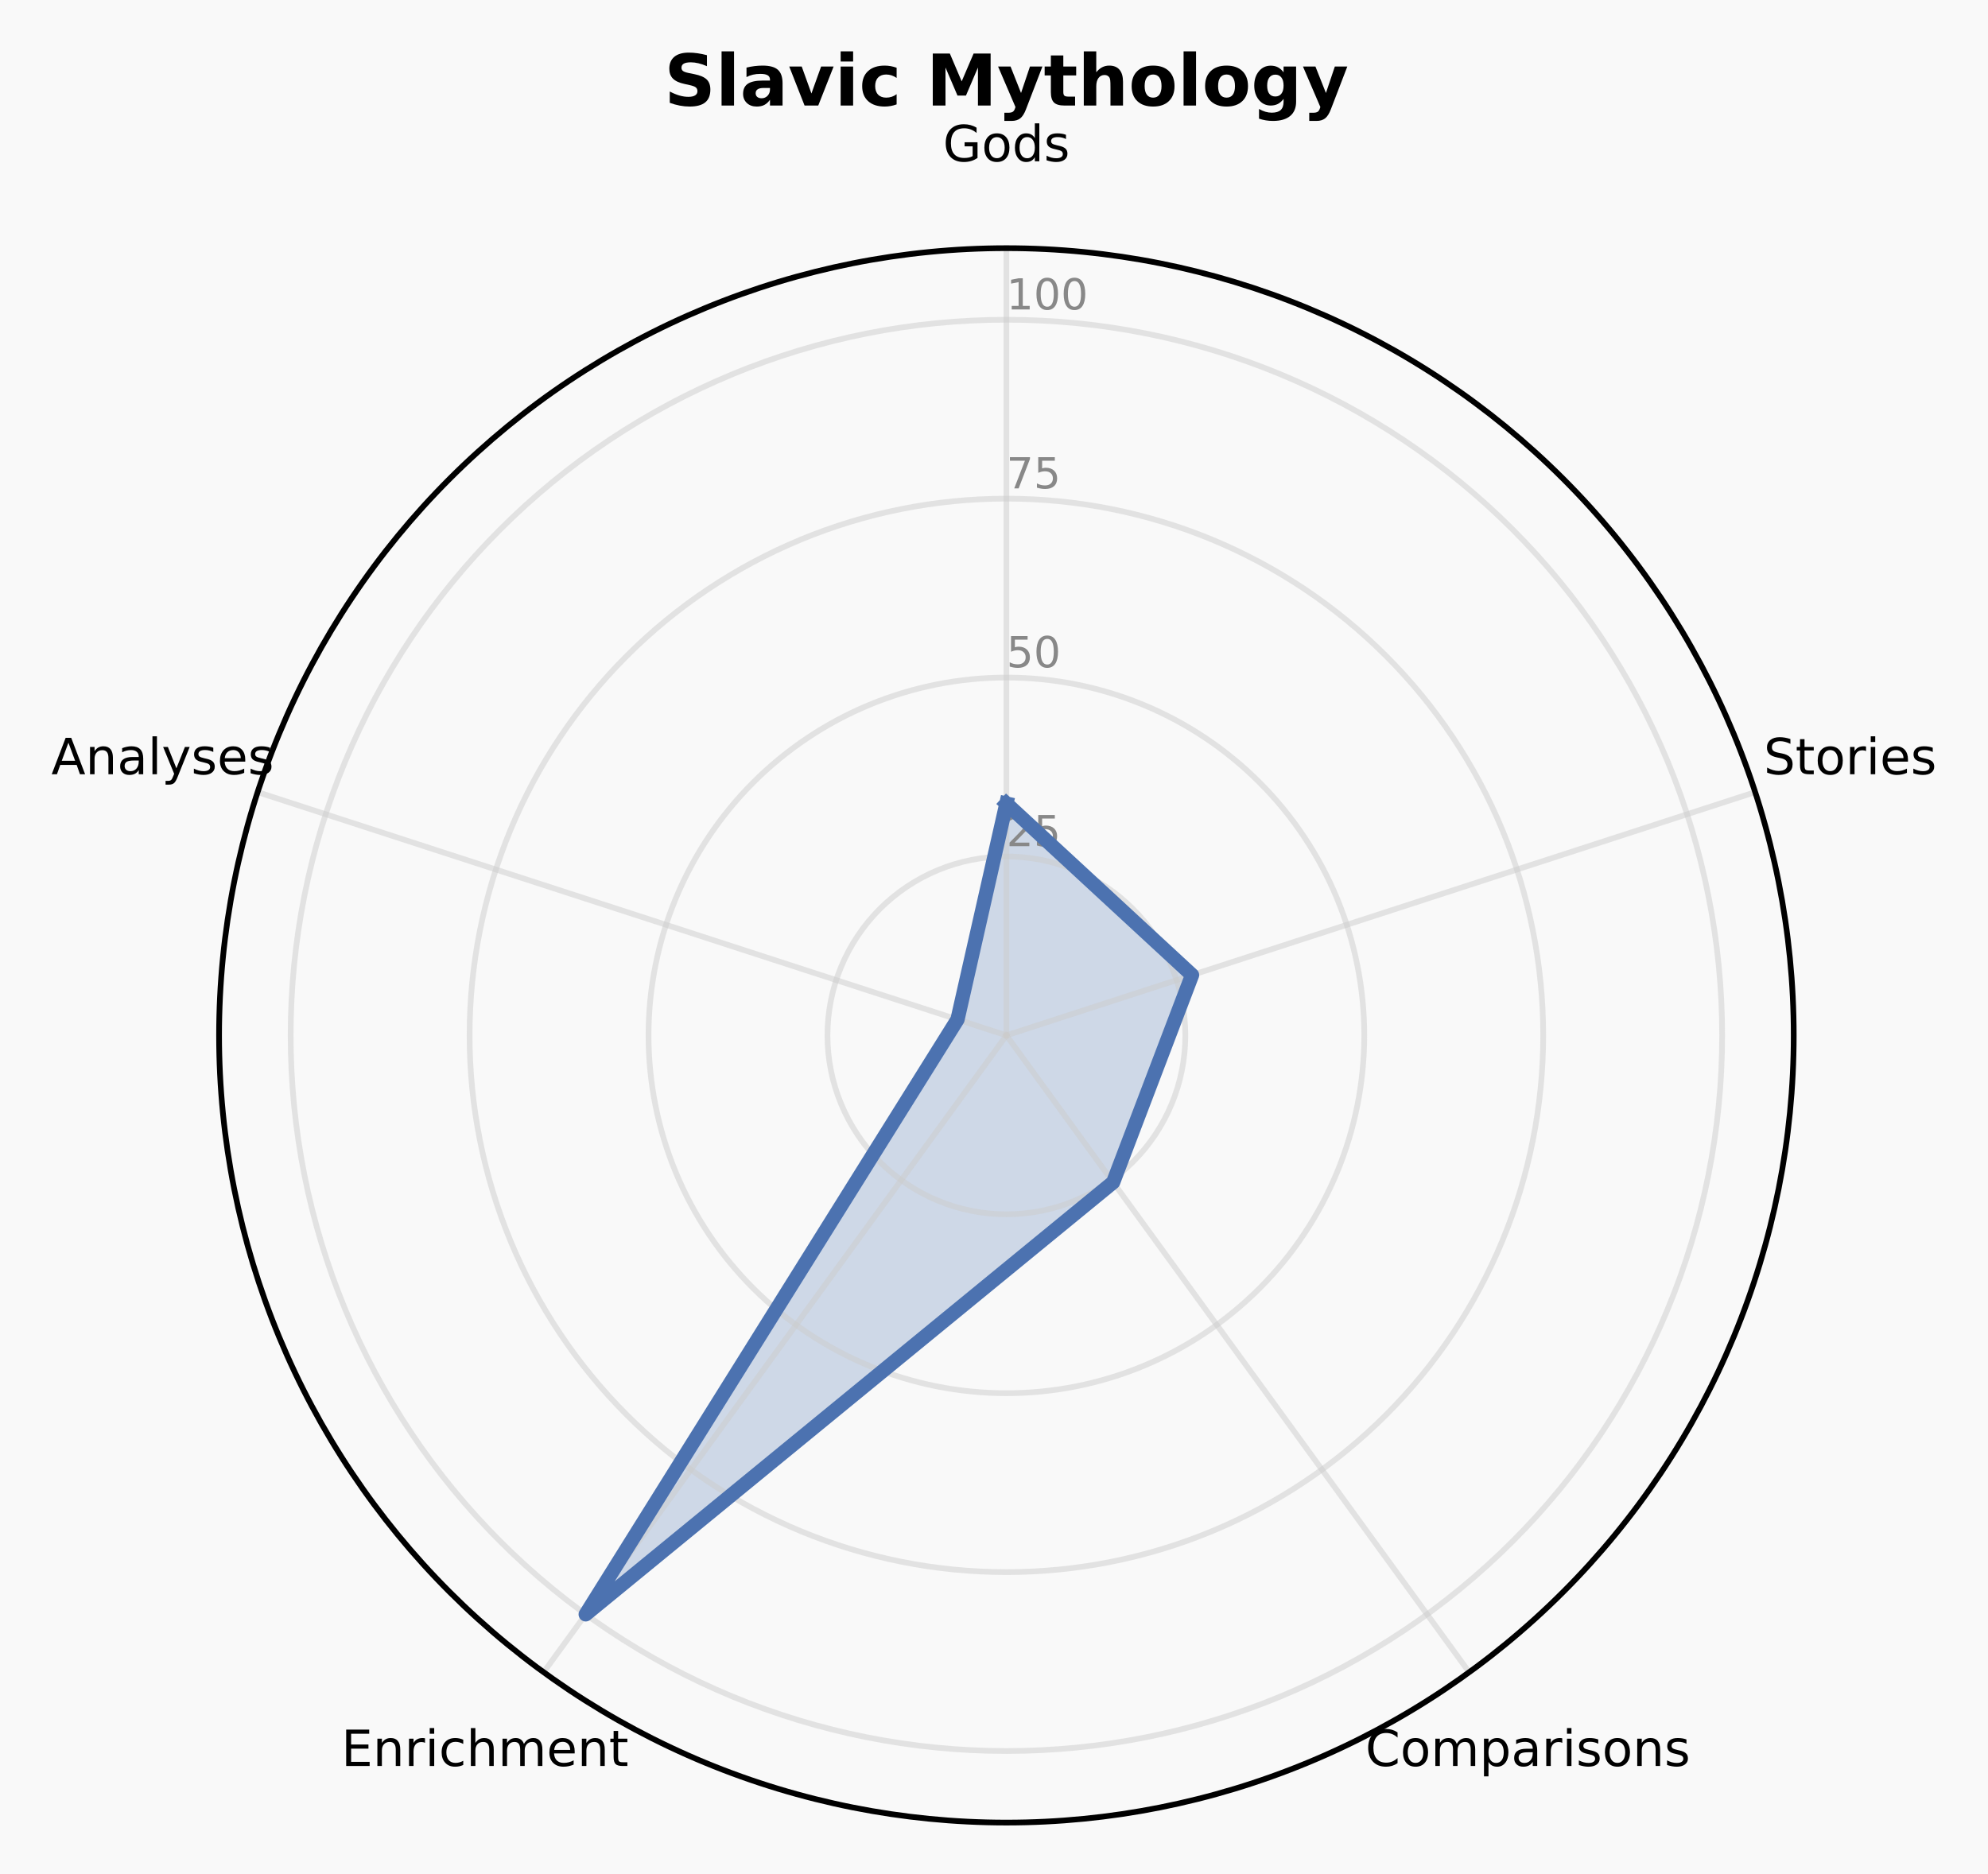
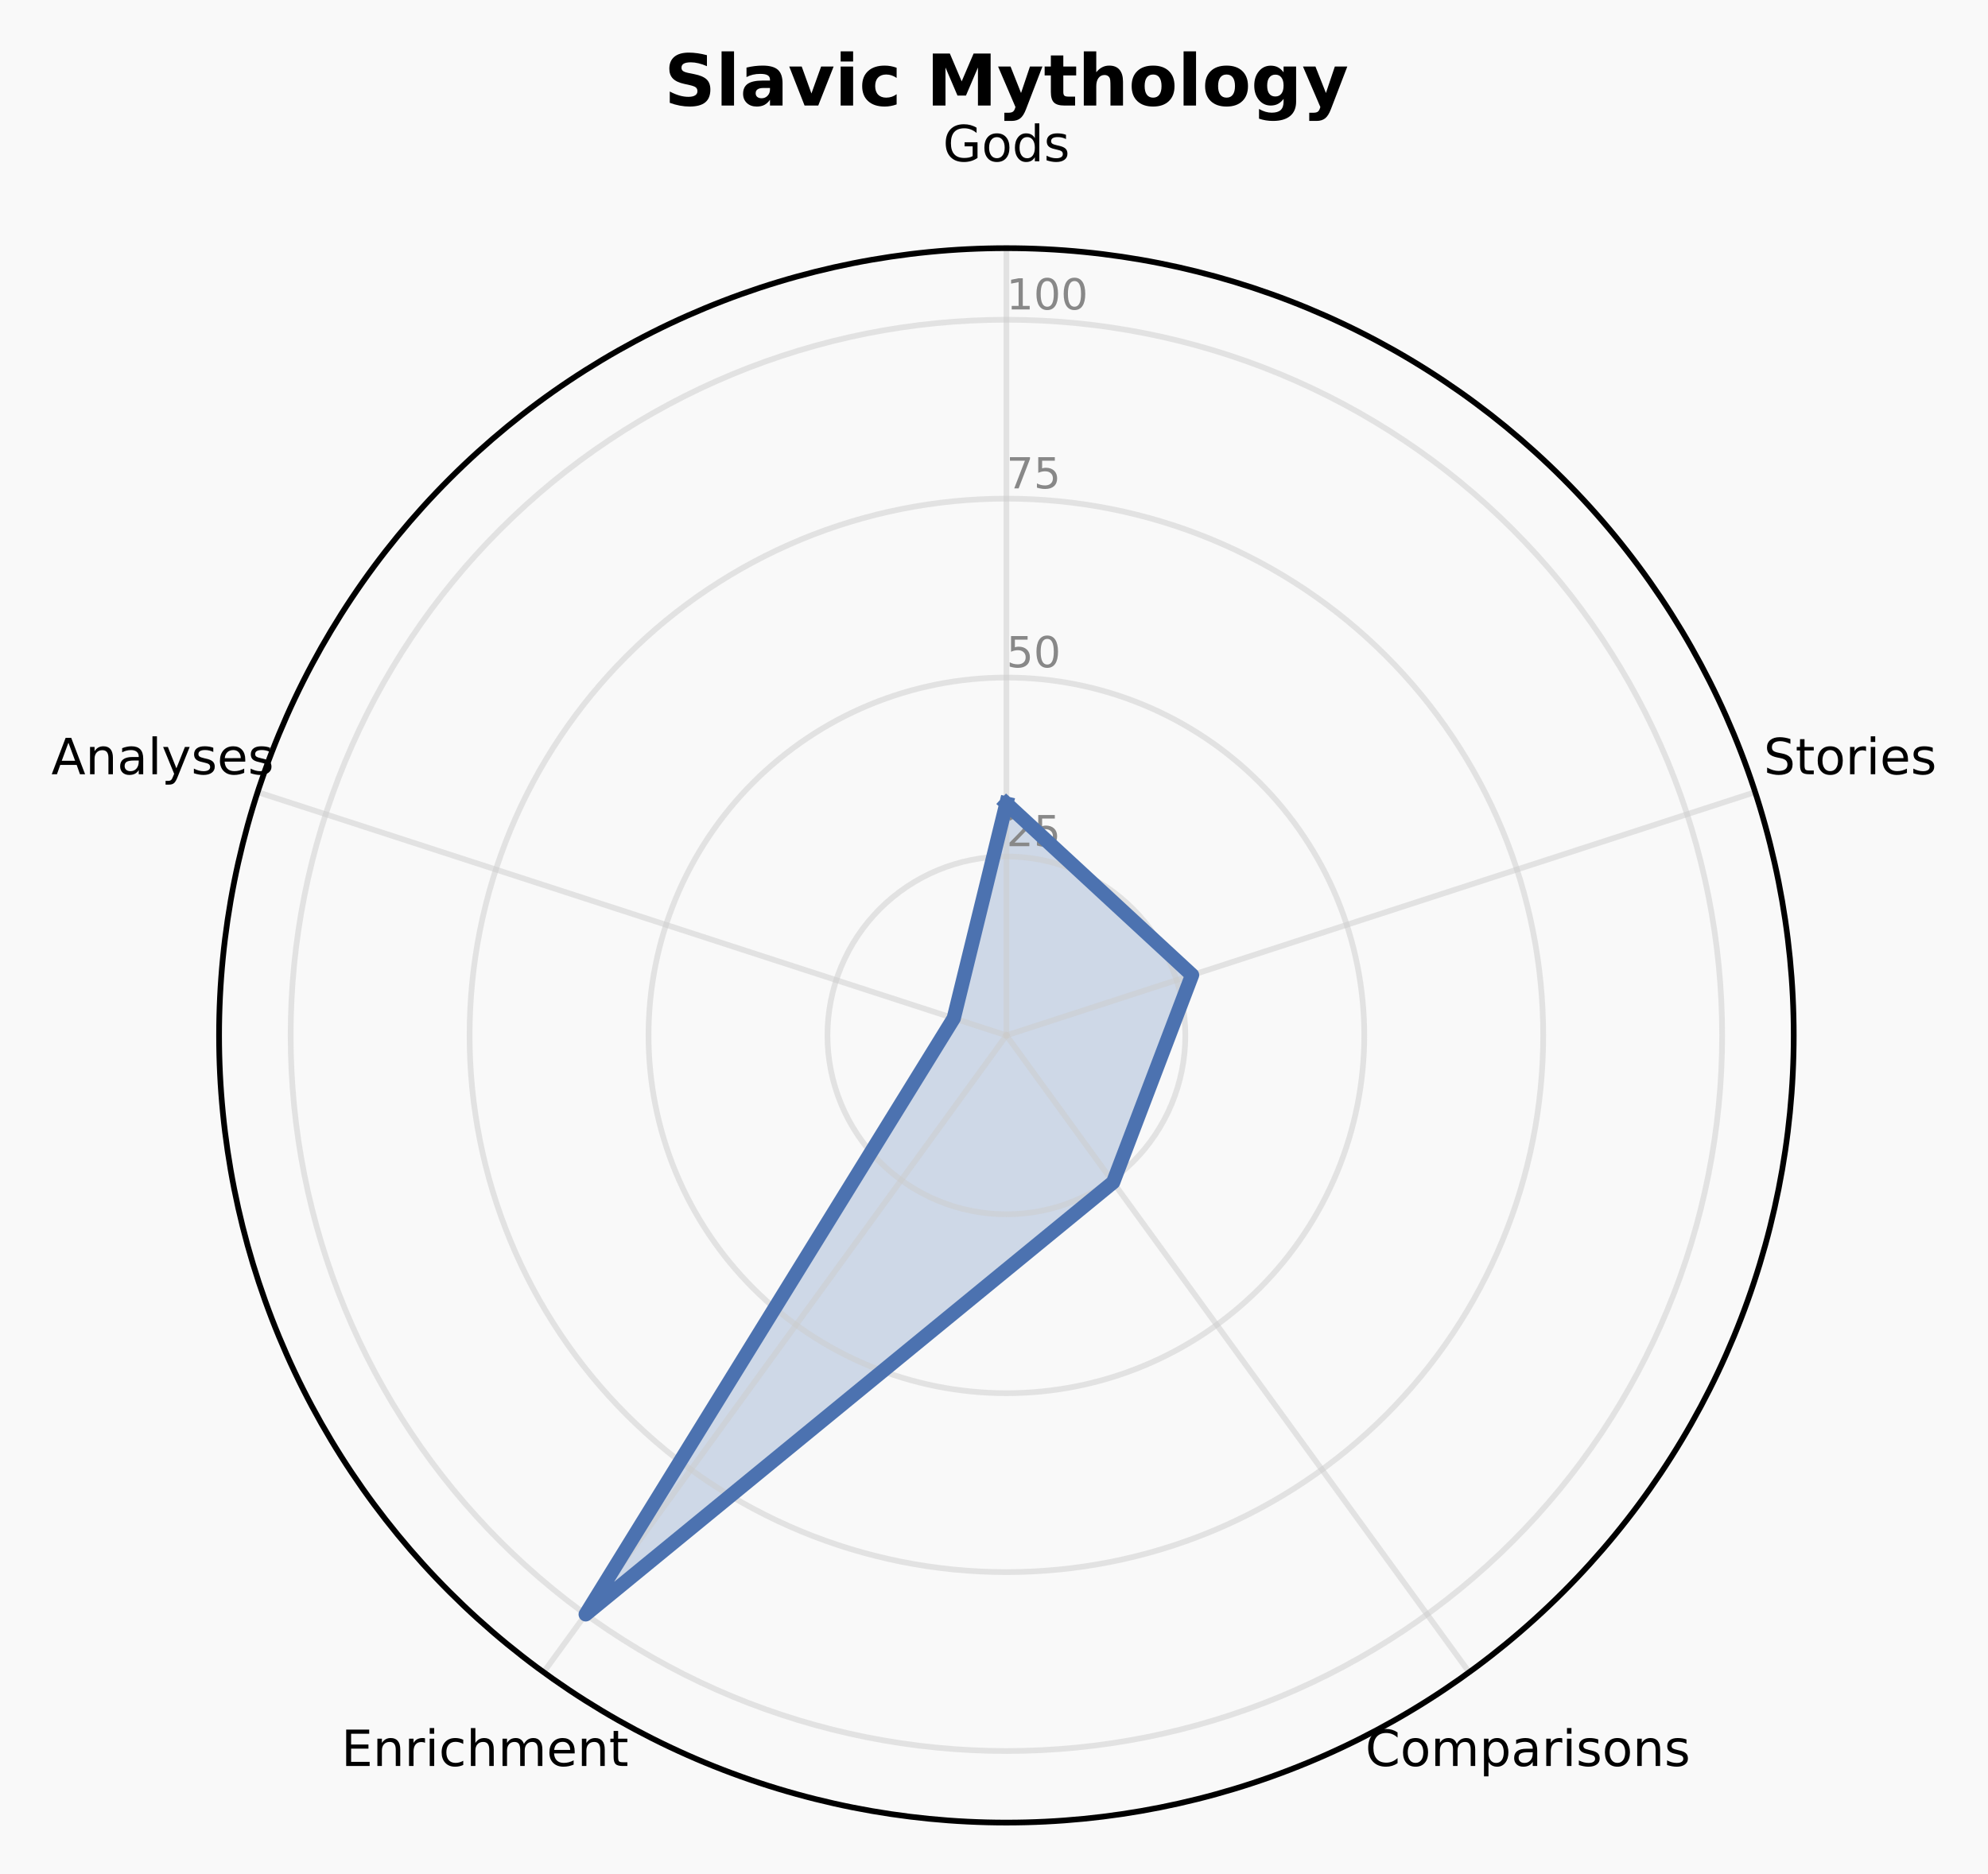
<svg xmlns="http://www.w3.org/2000/svg" xmlns:xlink="http://www.w3.org/1999/xlink" width="278.709pt" height="262.758pt" viewBox="0 0 278.709 262.758" version="1.1">
  <defs>
    <style type="text/css">*{stroke-linejoin: round; stroke-linecap: butt}</style>
  </defs>
  <g id="figure_1">
    <g id="patch_1">
      <path d="M 0 262.758  L 278.709 262.758  L 278.709 0  L 0 0  z " style="fill: #f9f9f9" />
    </g>
    <g id="axes_1">
      <g id="patch_2">
        <path d="M 251.473 145.178  C 251.473 130.683 248.618 116.329 243.071 102.938  C 237.524 89.546 229.393 77.377 219.143 67.128  C 208.894 56.878 196.725 48.748 183.334 43.201  C 169.942 37.654 155.588 34.798 141.093 34.798  C 126.598 34.798 112.244 37.654 98.853 43.201  C 85.461 48.748 73.293 56.878 63.043 67.128  C 52.794 77.377 44.663 89.546 39.116 102.938  C 33.569 116.329 30.714 130.683 30.714 145.178  C 30.714 159.673 33.569 174.027 39.116 187.418  C 44.663 200.81 52.794 212.979 63.043 223.228  C 73.293 233.478 85.461 241.609 98.853 247.155  C 112.244 252.702 126.598 255.558 141.093 255.558  C 155.588 255.558 169.942 252.702 183.334 247.155  C 196.725 241.609 208.894 233.478 219.143 223.228  C 229.393 212.979 237.524 200.81 243.071 187.418  C 248.618 174.027 251.473 159.673 251.473 145.178  M 141.093 145.178  C 141.093 145.178 141.093 145.178 141.093 145.178  C 141.093 145.178 141.093 145.178 141.093 145.178  C 141.093 145.178 141.093 145.178 141.093 145.178  C 141.093 145.178 141.093 145.178 141.093 145.178  C 141.093 145.178 141.093 145.178 141.093 145.178  C 141.093 145.178 141.093 145.178 141.093 145.178  C 141.093 145.178 141.093 145.178 141.093 145.178  C 141.093 145.178 141.093 145.178 141.093 145.178  C 141.093 145.178 141.093 145.178 141.093 145.178  C 141.093 145.178 141.093 145.178 141.093 145.178  C 141.093 145.178 141.093 145.178 141.093 145.178  C 141.093 145.178 141.093 145.178 141.093 145.178  C 141.093 145.178 141.093 145.178 141.093 145.178  C 141.093 145.178 141.093 145.178 141.093 145.178  C 141.093 145.178 141.093 145.178 141.093 145.178  C 141.093 145.178 141.093 145.178 141.093 145.178  z " style="fill: #f9f9f9" />
      </g>
      <g id="patch_3">
-         <path d="M 141.093 112.672  L 167.121 136.721  L 156.059 165.776  L 82.112 226.359  L 134.239 142.951  z " clip-path="url(#pc9fe9c15b0)" style="fill: #4c72b0; opacity: 0.25; stroke: #4c72b0; stroke-linejoin: miter" />
+         <path d="M 141.093 112.672  L 167.121 136.721  L 156.059 165.776  L 82.112 226.359  L 133.712 142.78  z " clip-path="url(#p4e6b3a378a)" style="fill: #4c72b0; opacity: 0.25; stroke: #4c72b0; stroke-linejoin: miter" />
      </g>
      <g id="matplotlib.axis_1">
        <g id="xtick_1">
          <g id="line2d_1">
-             <path d="M 141.093 145.178  L 141.093 34.798  " clip-path="url(#pc9fe9c15b0)" style="fill: none; stroke: #cccccc; stroke-opacity: 0.5; stroke-width: 0.8; stroke-linecap: square" />
+             <path d="M 141.093 145.178  L 141.093 34.798  " clip-path="url(#p4e6b3a378a)" style="fill: none; stroke: #cccccc; stroke-opacity: 0.5; stroke-width: 0.8; stroke-linecap: square" />
          </g>
          <g id="text_1">
            <g transform="translate(132.1945 22.61707) scale(0.07 -0.07)">
              <defs>
                <path id="DejaVuSans-2a" d="M 3809 666  L 3809 1919  L 2778 1919  L 2778 2438  L 4434 2438  L 4434 434  Q 4069 175 3628 42  Q 3188 -91 2688 -91  Q 1594 -91 976 548  Q 359 1188 359 2328  Q 359 3472 976 4111  Q 1594 4750 2688 4750  Q 3144 4750 3555 4637  Q 3966 4525 4313 4306  L 4313 3634  Q 3963 3931 3569 4081  Q 3175 4231 2741 4231  Q 1884 4231 1454 3753  Q 1025 3275 1025 2328  Q 1025 1384 1454 906  Q 1884 428 2741 428  Q 3075 428 3337 486  Q 3600 544 3809 666  z " transform="scale(0.015625)" />
                <path id="DejaVuSans-52" d="M 1959 3097  Q 1497 3097 1228 2736  Q 959 2375 959 1747  Q 959 1119 1226 758  Q 1494 397 1959 397  Q 2419 397 2687 759  Q 2956 1122 2956 1747  Q 2956 2369 2687 2733  Q 2419 3097 1959 3097  z M 1959 3584  Q 2709 3584 3137 3096  Q 3566 2609 3566 1747  Q 3566 888 3137 398  Q 2709 -91 1959 -91  Q 1206 -91 779 398  Q 353 888 353 1747  Q 353 2609 779 3096  Q 1206 3584 1959 3584  z " transform="scale(0.015625)" />
                <path id="DejaVuSans-47" d="M 2906 2969  L 2906 4863  L 3481 4863  L 3481 0  L 2906 0  L 2906 525  Q 2725 213 2448 61  Q 2172 -91 1784 -91  Q 1150 -91 751 415  Q 353 922 353 1747  Q 353 2572 751 3078  Q 1150 3584 1784 3584  Q 2172 3584 2448 3432  Q 2725 3281 2906 2969  z M 947 1747  Q 947 1113 1208 752  Q 1469 391 1925 391  Q 2381 391 2643 752  Q 2906 1113 2906 1747  Q 2906 2381 2643 2742  Q 2381 3103 1925 3103  Q 1469 3103 1208 2742  Q 947 2381 947 1747  z " transform="scale(0.015625)" />
                <path id="DejaVuSans-56" d="M 2834 3397  L 2834 2853  Q 2591 2978 2328 3040  Q 2066 3103 1784 3103  Q 1356 3103 1142 2972  Q 928 2841 928 2578  Q 928 2378 1081 2264  Q 1234 2150 1697 2047  L 1894 2003  Q 2506 1872 2764 1633  Q 3022 1394 3022 966  Q 3022 478 2636 193  Q 2250 -91 1575 -91  Q 1294 -91 989 -36  Q 684 19 347 128  L 347 722  Q 666 556 975 473  Q 1284 391 1588 391  Q 1994 391 2212 530  Q 2431 669 2431 922  Q 2431 1156 2273 1281  Q 2116 1406 1581 1522  L 1381 1569  Q 847 1681 609 1914  Q 372 2147 372 2553  Q 372 3047 722 3315  Q 1072 3584 1716 3584  Q 2034 3584 2315 3537  Q 2597 3491 2834 3397  z " transform="scale(0.015625)" />
              </defs>
              <use xlink:href="#DejaVuSans-2a" />
              <use xlink:href="#DejaVuSans-52" transform="translate(77.48438 0)" />
              <use xlink:href="#DejaVuSans-47" transform="translate(138.6719 0)" />
              <use xlink:href="#DejaVuSans-56" transform="translate(202.1562 0)" />
            </g>
          </g>
        </g>
        <g id="xtick_2">
          <g id="line2d_2">
-             <path d="M 141.093 145.178  L 246.07 111.069  " clip-path="url(#pc9fe9c15b0)" style="fill: none; stroke: #cccccc; stroke-opacity: 0.5; stroke-width: 0.8; stroke-linecap: square" />
+             <path d="M 141.093 145.178  L 246.07 111.069  " clip-path="url(#p4e6b3a378a)" style="fill: none; stroke: #cccccc; stroke-opacity: 0.5; stroke-width: 0.8; stroke-linecap: square" />
          </g>
          <g id="text_2">
            <g transform="translate(247.2616 108.5613) scale(0.07 -0.07)">
              <defs>
                <path id="DejaVuSans-36" d="M 3425 4513  L 3425 3897  Q 3066 4069 2747 4153  Q 2428 4238 2131 4238  Q 1616 4238 1336 4038  Q 1056 3838 1056 3469  Q 1056 3159 1242 3001  Q 1428 2844 1947 2747  L 2328 2669  Q 3034 2534 3370 2195  Q 3706 1856 3706 1288  Q 3706 609 3251 259  Q 2797 -91 1919 -91  Q 1588 -91 1214 -16  Q 841 59 441 206  L 441 856  Q 825 641 1194 531  Q 1563 422 1919 422  Q 2459 422 2753 634  Q 3047 847 3047 1241  Q 3047 1584 2836 1778  Q 2625 1972 2144 2069  L 1759 2144  Q 1053 2284 737 2584  Q 422 2884 422 3419  Q 422 4038 858 4394  Q 1294 4750 2059 4750  Q 2388 4750 2728 4690  Q 3069 4631 3425 4513  z " transform="scale(0.015625)" />
                <path id="DejaVuSans-57" d="M 1172 4494  L 1172 3500  L 2356 3500  L 2356 3053  L 1172 3053  L 1172 1153  Q 1172 725 1289 603  Q 1406 481 1766 481  L 2356 481  L 2356 0  L 1766 0  Q 1100 0 847 248  Q 594 497 594 1153  L 594 3053  L 172 3053  L 172 3500  L 594 3500  L 594 4494  L 1172 4494  z " transform="scale(0.015625)" />
                <path id="DejaVuSans-55" d="M 2631 2963  Q 2534 3019 2420 3045  Q 2306 3072 2169 3072  Q 1681 3072 1420 2755  Q 1159 2438 1159 1844  L 1159 0  L 581 0  L 581 3500  L 1159 3500  L 1159 2956  Q 1341 3275 1631 3429  Q 1922 3584 2338 3584  Q 2397 3584 2469 3576  Q 2541 3569 2628 3553  L 2631 2963  z " transform="scale(0.015625)" />
                <path id="DejaVuSans-4c" d="M 603 3500  L 1178 3500  L 1178 0  L 603 0  L 603 3500  z M 603 4863  L 1178 4863  L 1178 4134  L 603 4134  L 603 4863  z " transform="scale(0.015625)" />
                <path id="DejaVuSans-48" d="M 3597 1894  L 3597 1613  L 953 1613  Q 991 1019 1311 708  Q 1631 397 2203 397  Q 2534 397 2845 478  Q 3156 559 3463 722  L 3463 178  Q 3153 47 2828 -22  Q 2503 -91 2169 -91  Q 1331 -91 842 396  Q 353 884 353 1716  Q 353 2575 817 3079  Q 1281 3584 2069 3584  Q 2775 3584 3186 3129  Q 3597 2675 3597 1894  z M 3022 2063  Q 3016 2534 2758 2815  Q 2500 3097 2075 3097  Q 1594 3097 1305 2825  Q 1016 2553 972 2059  L 3022 2063  z " transform="scale(0.015625)" />
              </defs>
              <use xlink:href="#DejaVuSans-36" />
              <use xlink:href="#DejaVuSans-57" transform="translate(63.48438 0)" />
              <use xlink:href="#DejaVuSans-52" transform="translate(102.6875 0)" />
              <use xlink:href="#DejaVuSans-55" transform="translate(163.875 0)" />
              <use xlink:href="#DejaVuSans-4c" transform="translate(204.9844 0)" />
              <use xlink:href="#DejaVuSans-48" transform="translate(232.7656 0)" />
              <use xlink:href="#DejaVuSans-56" transform="translate(294.2969 0)" />
            </g>
          </g>
        </g>
        <g id="xtick_3">
          <g id="line2d_3">
-             <path d="M 141.093 145.178  L 205.973 234.477  " clip-path="url(#pc9fe9c15b0)" style="fill: none; stroke: #cccccc; stroke-opacity: 0.5; stroke-width: 0.8; stroke-linecap: square" />
+             <path d="M 141.093 145.178  L 205.973 234.477  " clip-path="url(#p4e6b3a378a)" style="fill: none; stroke: #cccccc; stroke-opacity: 0.5; stroke-width: 0.8; stroke-linecap: square" />
          </g>
          <g id="text_3">
            <g transform="translate(191.4228 247.6219) scale(0.07 -0.07)">
              <defs>
                <path id="DejaVuSans-26" d="M 4122 4306  L 4122 3641  Q 3803 3938 3442 4084  Q 3081 4231 2675 4231  Q 1875 4231 1450 3742  Q 1025 3253 1025 2328  Q 1025 1406 1450 917  Q 1875 428 2675 428  Q 3081 428 3442 575  Q 3803 722 4122 1019  L 4122 359  Q 3791 134 3420 21  Q 3050 -91 2638 -91  Q 1578 -91 968 557  Q 359 1206 359 2328  Q 359 3453 968 4101  Q 1578 4750 2638 4750  Q 3056 4750 3426 4639  Q 3797 4528 4122 4306  z " transform="scale(0.015625)" />
                <path id="DejaVuSans-50" d="M 3328 2828  Q 3544 3216 3844 3400  Q 4144 3584 4550 3584  Q 5097 3584 5394 3201  Q 5691 2819 5691 2113  L 5691 0  L 5113 0  L 5113 2094  Q 5113 2597 4934 2840  Q 4756 3084 4391 3084  Q 3944 3084 3684 2787  Q 3425 2491 3425 1978  L 3425 0  L 2847 0  L 2847 2094  Q 2847 2600 2669 2842  Q 2491 3084 2119 3084  Q 1678 3084 1418 2786  Q 1159 2488 1159 1978  L 1159 0  L 581 0  L 581 3500  L 1159 3500  L 1159 2956  Q 1356 3278 1631 3431  Q 1906 3584 2284 3584  Q 2666 3584 2933 3390  Q 3200 3197 3328 2828  z " transform="scale(0.015625)" />
                <path id="DejaVuSans-53" d="M 1159 525  L 1159 -1331  L 581 -1331  L 581 3500  L 1159 3500  L 1159 2969  Q 1341 3281 1617 3432  Q 1894 3584 2278 3584  Q 2916 3584 3314 3078  Q 3713 2572 3713 1747  Q 3713 922 3314 415  Q 2916 -91 2278 -91  Q 1894 -91 1617 61  Q 1341 213 1159 525  z M 3116 1747  Q 3116 2381 2855 2742  Q 2594 3103 2138 3103  Q 1681 3103 1420 2742  Q 1159 2381 1159 1747  Q 1159 1113 1420 752  Q 1681 391 2138 391  Q 2594 391 2855 752  Q 3116 1113 3116 1747  z " transform="scale(0.015625)" />
                <path id="DejaVuSans-44" d="M 2194 1759  Q 1497 1759 1228 1600  Q 959 1441 959 1056  Q 959 750 1161 570  Q 1363 391 1709 391  Q 2188 391 2477 730  Q 2766 1069 2766 1631  L 2766 1759  L 2194 1759  z M 3341 1997  L 3341 0  L 2766 0  L 2766 531  Q 2569 213 2275 61  Q 1981 -91 1556 -91  Q 1019 -91 701 211  Q 384 513 384 1019  Q 384 1609 779 1909  Q 1175 2209 1959 2209  L 2766 2209  L 2766 2266  Q 2766 2663 2505 2880  Q 2244 3097 1772 3097  Q 1472 3097 1187 3025  Q 903 2953 641 2809  L 641 3341  Q 956 3463 1253 3523  Q 1550 3584 1831 3584  Q 2591 3584 2966 3190  Q 3341 2797 3341 1997  z " transform="scale(0.015625)" />
                <path id="DejaVuSans-51" d="M 3513 2113  L 3513 0  L 2938 0  L 2938 2094  Q 2938 2591 2744 2837  Q 2550 3084 2163 3084  Q 1697 3084 1428 2787  Q 1159 2491 1159 1978  L 1159 0  L 581 0  L 581 3500  L 1159 3500  L 1159 2956  Q 1366 3272 1645 3428  Q 1925 3584 2291 3584  Q 2894 3584 3203 3211  Q 3513 2838 3513 2113  z " transform="scale(0.015625)" />
              </defs>
              <use xlink:href="#DejaVuSans-26" />
              <use xlink:href="#DejaVuSans-52" transform="translate(69.82812 0)" />
              <use xlink:href="#DejaVuSans-50" transform="translate(131.0156 0)" />
              <use xlink:href="#DejaVuSans-53" transform="translate(228.4219 0)" />
              <use xlink:href="#DejaVuSans-44" transform="translate(291.9062 0)" />
              <use xlink:href="#DejaVuSans-55" transform="translate(353.1875 0)" />
              <use xlink:href="#DejaVuSans-4c" transform="translate(394.2969 0)" />
              <use xlink:href="#DejaVuSans-56" transform="translate(422.0781 0)" />
              <use xlink:href="#DejaVuSans-52" transform="translate(474.1719 0)" />
              <use xlink:href="#DejaVuSans-51" transform="translate(535.3594 0)" />
              <use xlink:href="#DejaVuSans-56" transform="translate(598.7344 0)" />
            </g>
          </g>
        </g>
        <g id="xtick_4">
          <g id="line2d_4">
-             <path d="M 141.093 145.178  L 76.214 234.477  " clip-path="url(#pc9fe9c15b0)" style="fill: none; stroke: #cccccc; stroke-opacity: 0.5; stroke-width: 0.8; stroke-linecap: square" />
+             <path d="M 141.093 145.178  L 76.214 234.477  " clip-path="url(#p4e6b3a378a)" style="fill: none; stroke: #cccccc; stroke-opacity: 0.5; stroke-width: 0.8; stroke-linecap: square" />
          </g>
          <g id="text_4">
            <g transform="translate(47.8483 247.6219) scale(0.07 -0.07)">
              <defs>
                <path id="DejaVuSans-28" d="M 628 4666  L 3578 4666  L 3578 4134  L 1259 4134  L 1259 2753  L 3481 2753  L 3481 2222  L 1259 2222  L 1259 531  L 3634 531  L 3634 0  L 628 0  L 628 4666  z " transform="scale(0.015625)" />
                <path id="DejaVuSans-46" d="M 3122 3366  L 3122 2828  Q 2878 2963 2633 3030  Q 2388 3097 2138 3097  Q 1578 3097 1268 2742  Q 959 2388 959 1747  Q 959 1106 1268 751  Q 1578 397 2138 397  Q 2388 397 2633 464  Q 2878 531 3122 666  L 3122 134  Q 2881 22 2623 -34  Q 2366 -91 2075 -91  Q 1284 -91 818 406  Q 353 903 353 1747  Q 353 2603 823 3093  Q 1294 3584 2113 3584  Q 2378 3584 2631 3529  Q 2884 3475 3122 3366  z " transform="scale(0.015625)" />
                <path id="DejaVuSans-4b" d="M 3513 2113  L 3513 0  L 2938 0  L 2938 2094  Q 2938 2591 2744 2837  Q 2550 3084 2163 3084  Q 1697 3084 1428 2787  Q 1159 2491 1159 1978  L 1159 0  L 581 0  L 581 4863  L 1159 4863  L 1159 2956  Q 1366 3272 1645 3428  Q 1925 3584 2291 3584  Q 2894 3584 3203 3211  Q 3513 2838 3513 2113  z " transform="scale(0.015625)" />
              </defs>
              <use xlink:href="#DejaVuSans-28" />
              <use xlink:href="#DejaVuSans-51" transform="translate(63.1875 0)" />
              <use xlink:href="#DejaVuSans-55" transform="translate(126.5625 0)" />
              <use xlink:href="#DejaVuSans-4c" transform="translate(167.6719 0)" />
              <use xlink:href="#DejaVuSans-46" transform="translate(195.4531 0)" />
              <use xlink:href="#DejaVuSans-4b" transform="translate(250.4375 0)" />
              <use xlink:href="#DejaVuSans-50" transform="translate(313.8125 0)" />
              <use xlink:href="#DejaVuSans-48" transform="translate(411.2188 0)" />
              <use xlink:href="#DejaVuSans-51" transform="translate(472.75 0)" />
              <use xlink:href="#DejaVuSans-57" transform="translate(536.125 0)" />
            </g>
          </g>
        </g>
        <g id="xtick_5">
          <g id="line2d_5">
-             <path d="M 141.093 145.178  L 36.116 111.069  " clip-path="url(#pc9fe9c15b0)" style="fill: none; stroke: #cccccc; stroke-opacity: 0.5; stroke-width: 0.8; stroke-linecap: square" />
+             <path d="M 141.093 145.178  L 36.116 111.069  " clip-path="url(#p4e6b3a378a)" style="fill: none; stroke: #cccccc; stroke-opacity: 0.5; stroke-width: 0.8; stroke-linecap: square" />
          </g>
          <g id="text_5">
            <g transform="translate(7.2 108.5613) scale(0.07 -0.07)">
              <defs>
                <path id="DejaVuSans-24" d="M 2188 4044  L 1331 1722  L 3047 1722  L 2188 4044  z M 1831 4666  L 2547 4666  L 4325 0  L 3669 0  L 3244 1197  L 1141 1197  L 716 0  L 50 0  L 1831 4666  z " transform="scale(0.015625)" />
                <path id="DejaVuSans-4f" d="M 603 4863  L 1178 4863  L 1178 0  L 603 0  L 603 4863  z " transform="scale(0.015625)" />
                <path id="DejaVuSans-5c" d="M 2059 -325  Q 1816 -950 1584 -1140  Q 1353 -1331 966 -1331  L 506 -1331  L 506 -850  L 844 -850  Q 1081 -850 1212 -737  Q 1344 -625 1503 -206  L 1606 56  L 191 3500  L 800 3500  L 1894 763  L 2988 3500  L 3597 3500  L 2059 -325  z " transform="scale(0.015625)" />
              </defs>
              <use xlink:href="#DejaVuSans-24" />
              <use xlink:href="#DejaVuSans-51" transform="translate(68.40625 0)" />
              <use xlink:href="#DejaVuSans-44" transform="translate(131.7812 0)" />
              <use xlink:href="#DejaVuSans-4f" transform="translate(193.0625 0)" />
              <use xlink:href="#DejaVuSans-5c" transform="translate(220.8438 0)" />
              <use xlink:href="#DejaVuSans-56" transform="translate(280.0312 0)" />
              <use xlink:href="#DejaVuSans-48" transform="translate(332.125 0)" />
              <use xlink:href="#DejaVuSans-56" transform="translate(393.6562 0)" />
            </g>
          </g>
        </g>
      </g>
      <g id="matplotlib.axis_2">
        <g id="ytick_1">
          <g id="line2d_6">
-             <path d="M 141.093 120.092  C 144.388 120.092 147.65 120.741 150.693 122.001  C 153.737 123.262 156.503 125.11 158.832 127.439  C 161.161 129.769 163.009 132.534 164.27 135.578  C 165.531 138.621 166.18 141.884 166.18 145.178  C 166.18 148.472 165.531 151.735 164.27 154.778  C 163.009 157.822 161.161 160.587 158.832 162.917  C 156.503 165.246 153.737 167.094 150.693 168.355  C 147.65 169.615 144.388 170.264 141.093 170.264  C 137.799 170.264 134.537 169.615 131.493 168.355  C 128.45 167.094 125.684 165.246 123.355 162.917  C 121.025 160.587 119.177 157.822 117.917 154.778  C 116.656 151.735 116.007 148.472 116.007 145.178  C 116.007 141.884 116.656 138.621 117.917 135.578  C 119.177 132.534 121.025 129.769 123.355 127.439  C 125.684 125.11 128.45 123.262 131.493 122.001  C 134.537 120.741 137.799 120.092 141.093 120.092  " clip-path="url(#pc9fe9c15b0)" style="fill: none; stroke: #cccccc; stroke-opacity: 0.5; stroke-width: 0.8; stroke-linecap: square" />
+             <path d="M 141.093 120.092  C 144.388 120.092 147.65 120.741 150.693 122.001  C 153.737 123.262 156.503 125.11 158.832 127.439  C 161.161 129.769 163.009 132.534 164.27 135.578  C 165.531 138.621 166.18 141.884 166.18 145.178  C 166.18 148.472 165.531 151.735 164.27 154.778  C 163.009 157.822 161.161 160.587 158.832 162.917  C 156.503 165.246 153.737 167.094 150.693 168.355  C 147.65 169.615 144.388 170.264 141.093 170.264  C 137.799 170.264 134.537 169.615 131.493 168.355  C 128.45 167.094 125.684 165.246 123.355 162.917  C 121.025 160.587 119.177 157.822 117.917 154.778  C 116.656 151.735 116.007 148.472 116.007 145.178  C 116.007 141.884 116.656 138.621 117.917 135.578  C 119.177 132.534 121.025 129.769 123.355 127.439  C 125.684 125.11 128.45 123.262 131.493 122.001  C 134.537 120.741 137.799 120.092 141.093 120.092  " clip-path="url(#p4e6b3a378a)" style="fill: none; stroke: #cccccc; stroke-opacity: 0.5; stroke-width: 0.8; stroke-linecap: square" />
          </g>
          <g id="text_6">
            <g style="fill: #888888" transform="translate(141.0933 118.6504) scale(0.06 -0.06)">
              <defs>
                <path id="DejaVuSans-15" d="M 1228 531  L 3431 531  L 3431 0  L 469 0  L 469 531  Q 828 903 1448 1529  Q 2069 2156 2228 2338  Q 2531 2678 2651 2914  Q 2772 3150 2772 3378  Q 2772 3750 2511 3984  Q 2250 4219 1831 4219  Q 1534 4219 1204 4116  Q 875 4013 500 3803  L 500 4441  Q 881 4594 1212 4672  Q 1544 4750 1819 4750  Q 2544 4750 2975 4387  Q 3406 4025 3406 3419  Q 3406 3131 3298 2873  Q 3191 2616 2906 2266  Q 2828 2175 2409 1742  Q 1991 1309 1228 531  z " transform="scale(0.015625)" />
                <path id="DejaVuSans-18" d="M 691 4666  L 3169 4666  L 3169 4134  L 1269 4134  L 1269 2991  Q 1406 3038 1543 3061  Q 1681 3084 1819 3084  Q 2600 3084 3056 2656  Q 3513 2228 3513 1497  Q 3513 744 3044 326  Q 2575 -91 1722 -91  Q 1428 -91 1123 -41  Q 819 9 494 109  L 494 744  Q 775 591 1075 516  Q 1375 441 1709 441  Q 2250 441 2565 725  Q 2881 1009 2881 1497  Q 2881 1984 2565 2268  Q 2250 2553 1709 2553  Q 1456 2553 1204 2497  Q 953 2441 691 2322  L 691 4666  z " transform="scale(0.015625)" />
              </defs>
              <use xlink:href="#DejaVuSans-15" />
              <use xlink:href="#DejaVuSans-18" transform="translate(63.625 0)" />
            </g>
          </g>
        </g>
        <g id="ytick_2">
          <g id="line2d_7">
-             <path d="M 141.093 95.005  C 147.682 95.005 154.206 96.303 160.293 98.825  C 166.381 101.346 171.912 105.042 176.571 109.701  C 181.229 114.36 184.925 119.891 187.447 125.978  C 189.968 132.065 191.266 138.589 191.266 145.178  C 191.266 151.767 189.968 158.291 187.447 164.378  C 184.925 170.465 181.229 175.997 176.571 180.655  C 171.912 185.314 166.381 189.01 160.293 191.531  C 154.206 194.053 147.682 195.351 141.093 195.351  C 134.505 195.351 127.98 194.053 121.893 191.531  C 115.806 189.01 110.275 185.314 105.616 180.655  C 100.957 175.997 97.261 170.465 94.74 164.378  C 92.219 158.291 90.921 151.767 90.921 145.178  C 90.921 138.589 92.219 132.065 94.74 125.978  C 97.261 119.891 100.957 114.36 105.616 109.701  C 110.275 105.042 115.806 101.346 121.893 98.825  C 127.98 96.303 134.505 95.005 141.093 95.005  " clip-path="url(#pc9fe9c15b0)" style="fill: none; stroke: #cccccc; stroke-opacity: 0.5; stroke-width: 0.8; stroke-linecap: square" />
+             <path d="M 141.093 95.005  C 147.682 95.005 154.206 96.303 160.293 98.825  C 166.381 101.346 171.912 105.042 176.571 109.701  C 181.229 114.36 184.925 119.891 187.447 125.978  C 189.968 132.065 191.266 138.589 191.266 145.178  C 191.266 151.767 189.968 158.291 187.447 164.378  C 184.925 170.465 181.229 175.997 176.571 180.655  C 171.912 185.314 166.381 189.01 160.293 191.531  C 154.206 194.053 147.682 195.351 141.093 195.351  C 134.505 195.351 127.98 194.053 121.893 191.531  C 115.806 189.01 110.275 185.314 105.616 180.655  C 100.957 175.997 97.261 170.465 94.74 164.378  C 92.219 158.291 90.921 151.767 90.921 145.178  C 90.921 138.589 92.219 132.065 94.74 125.978  C 97.261 119.891 100.957 114.36 105.616 109.701  C 110.275 105.042 115.806 101.346 121.893 98.825  C 127.98 96.303 134.505 95.005 141.093 95.005  " clip-path="url(#p4e6b3a378a)" style="fill: none; stroke: #cccccc; stroke-opacity: 0.5; stroke-width: 0.8; stroke-linecap: square" />
          </g>
          <g id="text_7">
            <g style="fill: #888888" transform="translate(141.0933 93.56408) scale(0.06 -0.06)">
              <defs>
                <path id="DejaVuSans-13" d="M 2034 4250  Q 1547 4250 1301 3770  Q 1056 3291 1056 2328  Q 1056 1369 1301 889  Q 1547 409 2034 409  Q 2525 409 2770 889  Q 3016 1369 3016 2328  Q 3016 3291 2770 3770  Q 2525 4250 2034 4250  z M 2034 4750  Q 2819 4750 3233 4129  Q 3647 3509 3647 2328  Q 3647 1150 3233 529  Q 2819 -91 2034 -91  Q 1250 -91 836 529  Q 422 1150 422 2328  Q 422 3509 836 4129  Q 1250 4750 2034 4750  z " transform="scale(0.015625)" />
              </defs>
              <use xlink:href="#DejaVuSans-18" />
              <use xlink:href="#DejaVuSans-13" transform="translate(63.625 0)" />
            </g>
          </g>
        </g>
        <g id="ytick_3">
          <g id="line2d_8">
-             <path d="M 141.093 69.919  C 150.976 69.919 160.763 71.866 169.894 75.648  C 179.024 79.43 187.321 84.974 194.309 91.962  C 201.298 98.95 206.841 107.247 210.623 116.378  C 214.405 125.508 216.352 135.295 216.352 145.178  C 216.352 155.061 214.405 164.848 210.623 173.978  C 206.841 183.109 201.298 191.406 194.309 198.394  C 187.321 205.382 179.024 210.926 169.894 214.708  C 160.763 218.49 150.976 220.437 141.093 220.437  C 131.21 220.437 121.424 218.49 112.293 214.708  C 103.162 210.926 94.866 205.382 87.877 198.394  C 80.889 191.406 75.345 183.109 71.563 173.978  C 67.781 164.848 65.834 155.061 65.834 145.178  C 65.834 135.295 67.781 125.508 71.563 116.378  C 75.345 107.247 80.889 98.95 87.877 91.962  C 94.866 84.974 103.162 79.43 112.293 75.648  C 121.424 71.866 131.21 69.919 141.093 69.919  " clip-path="url(#pc9fe9c15b0)" style="fill: none; stroke: #cccccc; stroke-opacity: 0.5; stroke-width: 0.8; stroke-linecap: square" />
+             <path d="M 141.093 69.919  C 150.976 69.919 160.763 71.866 169.894 75.648  C 179.024 79.43 187.321 84.974 194.309 91.962  C 201.298 98.95 206.841 107.247 210.623 116.378  C 214.405 125.508 216.352 135.295 216.352 145.178  C 216.352 155.061 214.405 164.848 210.623 173.978  C 206.841 183.109 201.298 191.406 194.309 198.394  C 187.321 205.382 179.024 210.926 169.894 214.708  C 160.763 218.49 150.976 220.437 141.093 220.437  C 131.21 220.437 121.424 218.49 112.293 214.708  C 103.162 210.926 94.866 205.382 87.877 198.394  C 80.889 191.406 75.345 183.109 71.563 173.978  C 67.781 164.848 65.834 155.061 65.834 145.178  C 65.834 135.295 67.781 125.508 71.563 116.378  C 75.345 107.247 80.889 98.95 87.877 91.962  C 94.866 84.974 103.162 79.43 112.293 75.648  C 121.424 71.866 131.21 69.919 141.093 69.919  " clip-path="url(#p4e6b3a378a)" style="fill: none; stroke: #cccccc; stroke-opacity: 0.5; stroke-width: 0.8; stroke-linecap: square" />
          </g>
          <g id="text_8">
            <g style="fill: #888888" transform="translate(141.0933 68.47781) scale(0.06 -0.06)">
              <defs>
                <path id="DejaVuSans-1a" d="M 525 4666  L 3525 4666  L 3525 4397  L 1831 0  L 1172 0  L 2766 4134  L 525 4134  L 525 4666  z " transform="scale(0.015625)" />
              </defs>
              <use xlink:href="#DejaVuSans-1a" />
              <use xlink:href="#DejaVuSans-18" transform="translate(63.625 0)" />
            </g>
          </g>
        </g>
        <g id="ytick_4">
          <g id="line2d_9">
-             <path d="M 141.093 44.833  C 154.27 44.833 167.32 47.429 179.494 52.471  C 191.668 57.514 202.73 64.906 212.048 74.223  C 221.366 83.541 228.757 94.603 233.8 106.778  C 238.843 118.952 241.438 132.001 241.438 145.178  C 241.438 158.355 238.843 171.404 233.8 183.578  C 228.757 195.753 221.366 206.815 212.048 216.133  C 202.73 225.45 191.668 232.842 179.494 237.885  C 167.32 242.927 154.27 245.523 141.093 245.523  C 127.916 245.523 114.867 242.927 102.693 237.885  C 90.519 232.842 79.456 225.45 70.139 216.133  C 60.821 206.815 53.429 195.753 48.387 183.578  C 43.344 171.404 40.748 158.355 40.748 145.178  C 40.748 132.001 43.344 118.952 48.387 106.778  C 53.429 94.603 60.821 83.541 70.139 74.223  C 79.456 64.906 90.519 57.514 102.693 52.471  C 114.867 47.429 127.916 44.833 141.093 44.833  " clip-path="url(#pc9fe9c15b0)" style="fill: none; stroke: #cccccc; stroke-opacity: 0.5; stroke-width: 0.8; stroke-linecap: square" />
+             <path d="M 141.093 44.833  C 154.27 44.833 167.32 47.429 179.494 52.471  C 191.668 57.514 202.73 64.906 212.048 74.223  C 221.366 83.541 228.757 94.603 233.8 106.778  C 238.843 118.952 241.438 132.001 241.438 145.178  C 241.438 158.355 238.843 171.404 233.8 183.578  C 228.757 195.753 221.366 206.815 212.048 216.133  C 202.73 225.45 191.668 232.842 179.494 237.885  C 167.32 242.927 154.27 245.523 141.093 245.523  C 127.916 245.523 114.867 242.927 102.693 237.885  C 90.519 232.842 79.456 225.45 70.139 216.133  C 60.821 206.815 53.429 195.753 48.387 183.578  C 43.344 171.404 40.748 158.355 40.748 145.178  C 40.748 132.001 43.344 118.952 48.387 106.778  C 53.429 94.603 60.821 83.541 70.139 74.223  C 79.456 64.906 90.519 57.514 102.693 52.471  C 114.867 47.429 127.916 44.833 141.093 44.833  " clip-path="url(#p4e6b3a378a)" style="fill: none; stroke: #cccccc; stroke-opacity: 0.5; stroke-width: 0.8; stroke-linecap: square" />
          </g>
          <g id="text_9">
            <g style="fill: #888888" transform="translate(141.0933 43.39154) scale(0.06 -0.06)">
              <defs>
                <path id="DejaVuSans-14" d="M 794 531  L 1825 531  L 1825 4091  L 703 3866  L 703 4441  L 1819 4666  L 2450 4666  L 2450 531  L 3481 531  L 3481 0  L 794 0  L 794 531  z " transform="scale(0.015625)" />
              </defs>
              <use xlink:href="#DejaVuSans-14" />
              <use xlink:href="#DejaVuSans-13" transform="translate(63.625 0)" />
              <use xlink:href="#DejaVuSans-13" transform="translate(127.25 0)" />
            </g>
          </g>
        </g>
      </g>
      <g id="line2d_10">
-         <path d="M 141.093 112.672  L 167.121 136.721  L 156.059 165.776  L 82.112 226.359  L 134.239 142.951  L 141.093 112.672  " clip-path="url(#pc9fe9c15b0)" style="fill: none; stroke: #4c72b0; stroke-width: 2; stroke-linecap: square" />
+         <path d="M 141.093 112.672  L 167.121 136.721  L 156.059 165.776  L 82.112 226.359  L 133.712 142.78  L 141.093 112.672  " clip-path="url(#p4e6b3a378a)" style="fill: none; stroke: #4c72b0; stroke-width: 2; stroke-linecap: square" />
      </g>
      <g id="patch_4">
        <path d="M 141.093 34.798  C 126.598 34.798 112.244 37.654 98.853 43.201  C 85.461 48.748 73.293 56.878 63.043 67.128  C 52.794 77.377 44.663 89.546 39.116 102.938  C 33.569 116.329 30.714 130.683 30.714 145.178  C 30.714 159.673 33.569 174.027 39.116 187.418  C 44.663 200.81 52.794 212.979 63.043 223.228  C 73.293 233.478 85.461 241.609 98.853 247.155  C 112.244 252.702 126.598 255.558 141.093 255.558  C 155.588 255.558 169.942 252.702 183.334 247.155  C 196.725 241.609 208.894 233.478 219.143 223.228  C 229.393 212.979 237.524 200.81 243.071 187.418  C 248.618 174.027 251.473 159.673 251.473 145.178  C 251.473 130.683 248.618 116.329 243.071 102.938  C 237.524 89.546 229.393 77.377 219.143 67.128  C 208.894 56.878 196.725 48.748 183.334 43.201  C 169.942 37.654 155.588 34.798 141.093 34.798  " style="fill: none; stroke: #000000; stroke-width: 0.8; stroke-linejoin: miter; stroke-linecap: square" />
      </g>
      <g id="text_10">
        <g transform="translate(93.11905 14.79844) scale(0.1 -0.1)">
          <defs>
            <path id="DejaVuSans-Bold-36" d="M 3834 4519  L 3834 3531  Q 3450 3703 3084 3790  Q 2719 3878 2394 3878  Q 1963 3878 1756 3759  Q 1550 3641 1550 3391  Q 1550 3203 1689 3098  Q 1828 2994 2194 2919  L 2706 2816  Q 3484 2659 3812 2340  Q 4141 2022 4141 1434  Q 4141 663 3683 286  Q 3225 -91 2284 -91  Q 1841 -91 1394 -6  Q 947 78 500 244  L 500 1259  Q 947 1022 1364 901  Q 1781 781 2169 781  Q 2563 781 2772 912  Q 2981 1044 2981 1288  Q 2981 1506 2839 1625  Q 2697 1744 2272 1838  L 1806 1941  Q 1106 2091 782 2419  Q 459 2747 459 3303  Q 459 4000 909 4375  Q 1359 4750 2203 4750  Q 2588 4750 2994 4692  Q 3400 4634 3834 4519  z " transform="scale(0.015625)" />
            <path id="DejaVuSans-Bold-4f" d="M 538 4863  L 1656 4863  L 1656 0  L 538 0  L 538 4863  z " transform="scale(0.015625)" />
            <path id="DejaVuSans-Bold-44" d="M 2106 1575  Q 1756 1575 1579 1456  Q 1403 1338 1403 1106  Q 1403 894 1545 773  Q 1688 653 1941 653  Q 2256 653 2472 879  Q 2688 1106 2688 1447  L 2688 1575  L 2106 1575  z M 3816 1997  L 3816 0  L 2688 0  L 2688 519  Q 2463 200 2181 54  Q 1900 -91 1497 -91  Q 953 -91 614 226  Q 275 544 275 1050  Q 275 1666 698 1953  Q 1122 2241 2028 2241  L 2688 2241  L 2688 2328  Q 2688 2594 2478 2717  Q 2269 2841 1825 2841  Q 1466 2841 1156 2769  Q 847 2697 581 2553  L 581 3406  Q 941 3494 1303 3539  Q 1666 3584 2028 3584  Q 2975 3584 3395 3211  Q 3816 2838 3816 1997  z " transform="scale(0.015625)" />
            <path id="DejaVuSans-Bold-59" d="M 97 3500  L 1216 3500  L 2088 1081  L 2956 3500  L 4078 3500  L 2700 0  L 1472 0  L 97 3500  z " transform="scale(0.015625)" />
            <path id="DejaVuSans-Bold-4c" d="M 538 3500  L 1656 3500  L 1656 0  L 538 0  L 538 3500  z M 538 4863  L 1656 4863  L 1656 3950  L 538 3950  L 538 4863  z " transform="scale(0.015625)" />
            <path id="DejaVuSans-Bold-46" d="M 3366 3391  L 3366 2478  Q 3138 2634 2908 2709  Q 2678 2784 2431 2784  Q 1963 2784 1702 2511  Q 1441 2238 1441 1747  Q 1441 1256 1702 982  Q 1963 709 2431 709  Q 2694 709 2930 787  Q 3166 866 3366 1019  L 3366 103  Q 3103 6 2833 -42  Q 2563 -91 2291 -91  Q 1344 -91 809 395  Q 275 881 275 1747  Q 275 2613 809 3098  Q 1344 3584 2291 3584  Q 2566 3584 2833 3536  Q 3100 3488 3366 3391  z " transform="scale(0.015625)" />
            <path id="DejaVuSans-Bold-3" transform="scale(0.015625)" />
            <path id="DejaVuSans-Bold-30" d="M 588 4666  L 2119 4666  L 3181 2169  L 4250 4666  L 5778 4666  L 5778 0  L 4641 0  L 4641 3413  L 3566 897  L 2803 897  L 1728 3413  L 1728 0  L 588 0  L 588 4666  z " transform="scale(0.015625)" />
            <path id="DejaVuSans-Bold-5c" d="M 78 3500  L 1197 3500  L 2138 1125  L 2938 3500  L 4056 3500  L 2584 -331  Q 2363 -916 2067 -1148  Q 1772 -1381 1288 -1381  L 641 -1381  L 641 -647  L 991 -647  Q 1275 -647 1404 -556  Q 1534 -466 1606 -231  L 1638 -134  L 78 3500  z " transform="scale(0.015625)" />
            <path id="DejaVuSans-Bold-57" d="M 1759 4494  L 1759 3500  L 2913 3500  L 2913 2700  L 1759 2700  L 1759 1216  Q 1759 972 1856 886  Q 1953 800 2241 800  L 2816 800  L 2816 0  L 1856 0  Q 1194 0 917 276  Q 641 553 641 1216  L 641 2700  L 84 2700  L 84 3500  L 641 3500  L 641 4494  L 1759 4494  z " transform="scale(0.015625)" />
            <path id="DejaVuSans-Bold-4b" d="M 4056 2131  L 4056 0  L 2931 0  L 2931 347  L 2931 1625  Q 2931 2084 2911 2256  Q 2891 2428 2841 2509  Q 2775 2619 2662 2680  Q 2550 2741 2406 2741  Q 2056 2741 1856 2470  Q 1656 2200 1656 1722  L 1656 0  L 538 0  L 538 4863  L 1656 4863  L 1656 2988  Q 1909 3294 2193 3439  Q 2478 3584 2822 3584  Q 3428 3584 3742 3212  Q 4056 2841 4056 2131  z " transform="scale(0.015625)" />
            <path id="DejaVuSans-Bold-52" d="M 2203 2784  Q 1831 2784 1636 2517  Q 1441 2250 1441 1747  Q 1441 1244 1636 976  Q 1831 709 2203 709  Q 2569 709 2762 976  Q 2956 1244 2956 1747  Q 2956 2250 2762 2517  Q 2569 2784 2203 2784  z M 2203 3584  Q 3106 3584 3614 3096  Q 4122 2609 4122 1747  Q 4122 884 3614 396  Q 3106 -91 2203 -91  Q 1297 -91 786 396  Q 275 884 275 1747  Q 275 2609 786 3096  Q 1297 3584 2203 3584  z " transform="scale(0.015625)" />
            <path id="DejaVuSans-Bold-4a" d="M 2919 594  Q 2688 288 2409 144  Q 2131 0 1766 0  Q 1125 0 706 504  Q 288 1009 288 1791  Q 288 2575 706 3076  Q 1125 3578 1766 3578  Q 2131 3578 2409 3434  Q 2688 3291 2919 2981  L 2919 3500  L 4044 3500  L 4044 353  Q 4044 -491 3511 -936  Q 2978 -1381 1966 -1381  Q 1638 -1381 1331 -1331  Q 1025 -1281 716 -1178  L 716 -306  Q 1009 -475 1290 -558  Q 1572 -641 1856 -641  Q 2406 -641 2662 -400  Q 2919 -159 2919 353  L 2919 594  z M 2181 2772  Q 1834 2772 1640 2515  Q 1447 2259 1447 1791  Q 1447 1309 1634 1061  Q 1822 813 2181 813  Q 2531 813 2725 1069  Q 2919 1325 2919 1791  Q 2919 2259 2725 2515  Q 2531 2772 2181 2772  z " transform="scale(0.015625)" />
          </defs>
          <use xlink:href="#DejaVuSans-Bold-36" />
          <use xlink:href="#DejaVuSans-Bold-4f" transform="translate(72.01562 0)" />
          <use xlink:href="#DejaVuSans-Bold-44" transform="translate(106.2969 0)" />
          <use xlink:href="#DejaVuSans-Bold-59" transform="translate(173.7812 0)" />
          <use xlink:href="#DejaVuSans-Bold-4c" transform="translate(238.9688 0)" />
          <use xlink:href="#DejaVuSans-Bold-46" transform="translate(273.25 0)" />
          <use xlink:href="#DejaVuSans-Bold-3" transform="translate(332.5312 0)" />
          <use xlink:href="#DejaVuSans-Bold-30" transform="translate(367.3438 0)" />
          <use xlink:href="#DejaVuSans-Bold-5c" transform="translate(466.8594 0)" />
          <use xlink:href="#DejaVuSans-Bold-57" transform="translate(532.0469 0)" />
          <use xlink:href="#DejaVuSans-Bold-4b" transform="translate(579.8438 0)" />
          <use xlink:href="#DejaVuSans-Bold-52" transform="translate(651.0312 0)" />
          <use xlink:href="#DejaVuSans-Bold-4f" transform="translate(719.7344 0)" />
          <use xlink:href="#DejaVuSans-Bold-52" transform="translate(754.0156 0)" />
          <use xlink:href="#DejaVuSans-Bold-4a" transform="translate(822.7188 0)" />
          <use xlink:href="#DejaVuSans-Bold-5c" transform="translate(894.2969 0)" />
        </g>
      </g>
    </g>
  </g>
  <defs>
-     <clipPath id="pc9fe9c15b0">
+     <clipPath id="p4e6b3a378a">
      <path d="M 251.473 145.178  C 251.473 130.683 248.618 116.329 243.071 102.938  C 237.524 89.546 229.393 77.377 219.143 67.128  C 208.894 56.878 196.725 48.748 183.334 43.201  C 169.942 37.654 155.588 34.798 141.093 34.798  C 126.598 34.798 112.244 37.654 98.853 43.201  C 85.461 48.748 73.293 56.878 63.043 67.128  C 52.794 77.377 44.663 89.546 39.116 102.938  C 33.569 116.329 30.714 130.683 30.714 145.178  C 30.714 159.673 33.569 174.027 39.116 187.418  C 44.663 200.81 52.794 212.979 63.043 223.228  C 73.293 233.478 85.461 241.609 98.853 247.155  C 112.244 252.702 126.598 255.558 141.093 255.558  C 155.588 255.558 169.942 252.702 183.334 247.155  C 196.725 241.609 208.894 233.478 219.143 223.228  C 229.393 212.979 237.524 200.81 243.071 187.418  C 248.618 174.027 251.473 159.673 251.473 145.178  M 141.093 145.178  C 141.093 145.178 141.093 145.178 141.093 145.178  C 141.093 145.178 141.093 145.178 141.093 145.178  C 141.093 145.178 141.093 145.178 141.093 145.178  C 141.093 145.178 141.093 145.178 141.093 145.178  C 141.093 145.178 141.093 145.178 141.093 145.178  C 141.093 145.178 141.093 145.178 141.093 145.178  C 141.093 145.178 141.093 145.178 141.093 145.178  C 141.093 145.178 141.093 145.178 141.093 145.178  C 141.093 145.178 141.093 145.178 141.093 145.178  C 141.093 145.178 141.093 145.178 141.093 145.178  C 141.093 145.178 141.093 145.178 141.093 145.178  C 141.093 145.178 141.093 145.178 141.093 145.178  C 141.093 145.178 141.093 145.178 141.093 145.178  C 141.093 145.178 141.093 145.178 141.093 145.178  C 141.093 145.178 141.093 145.178 141.093 145.178  C 141.093 145.178 141.093 145.178 141.093 145.178  z " />
    </clipPath>
  </defs>
</svg>
